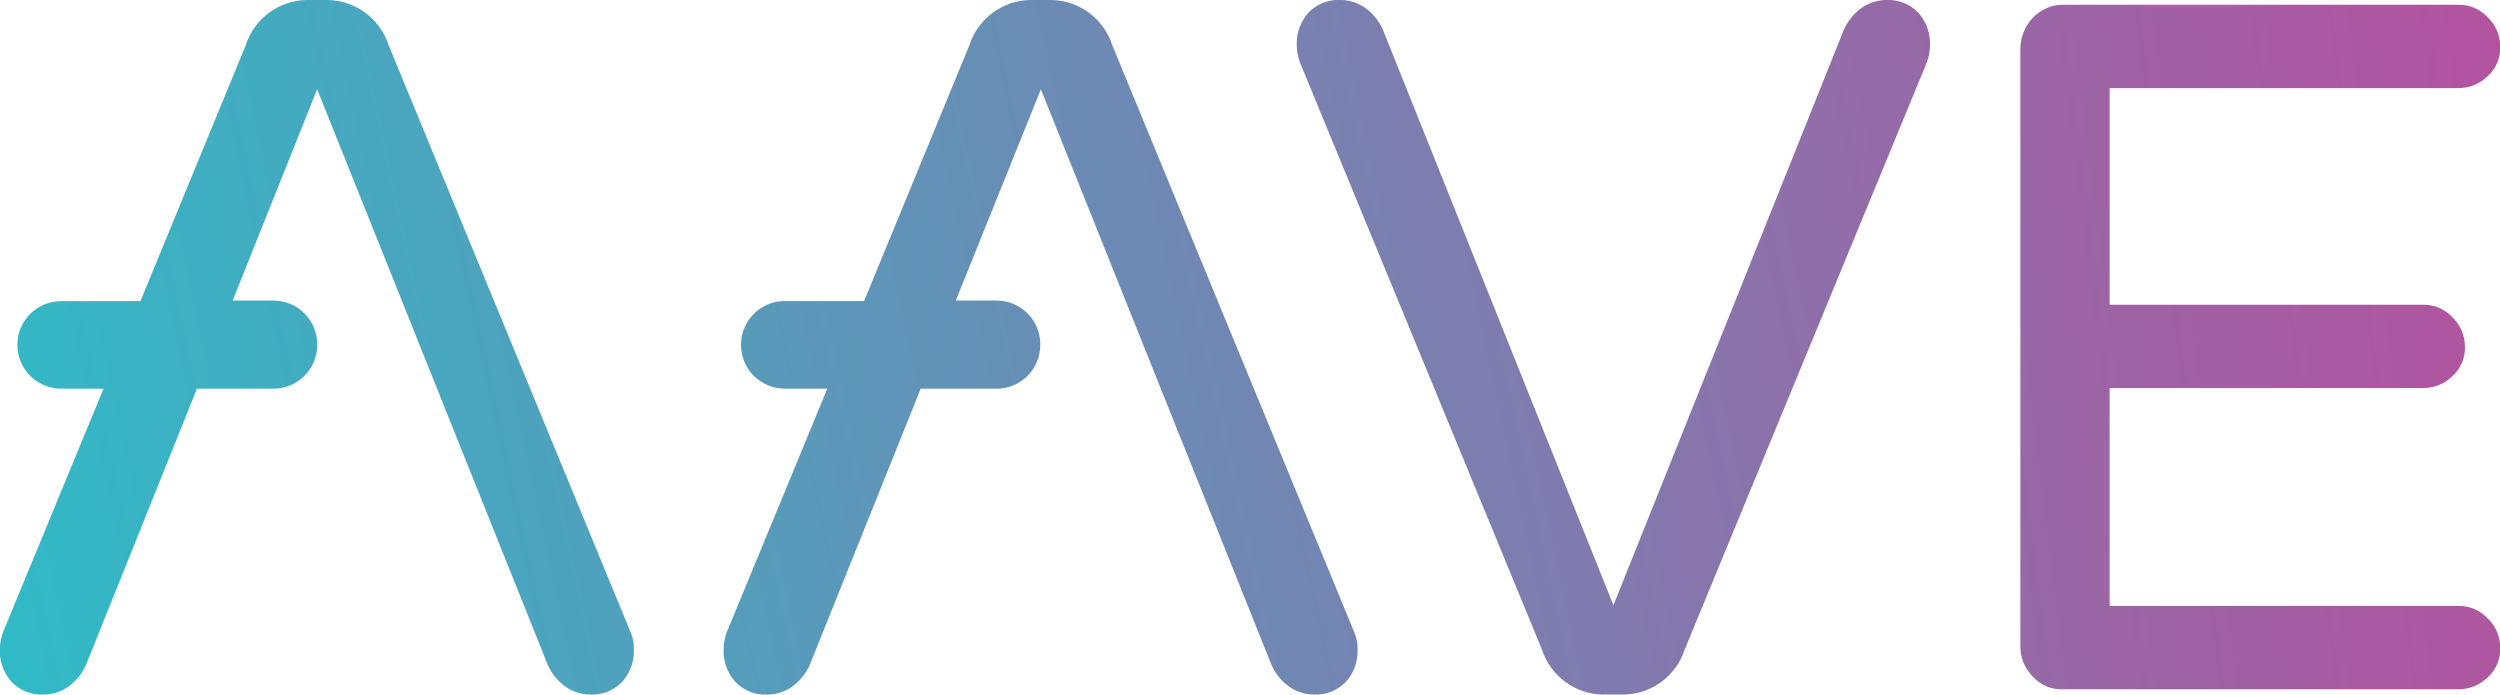
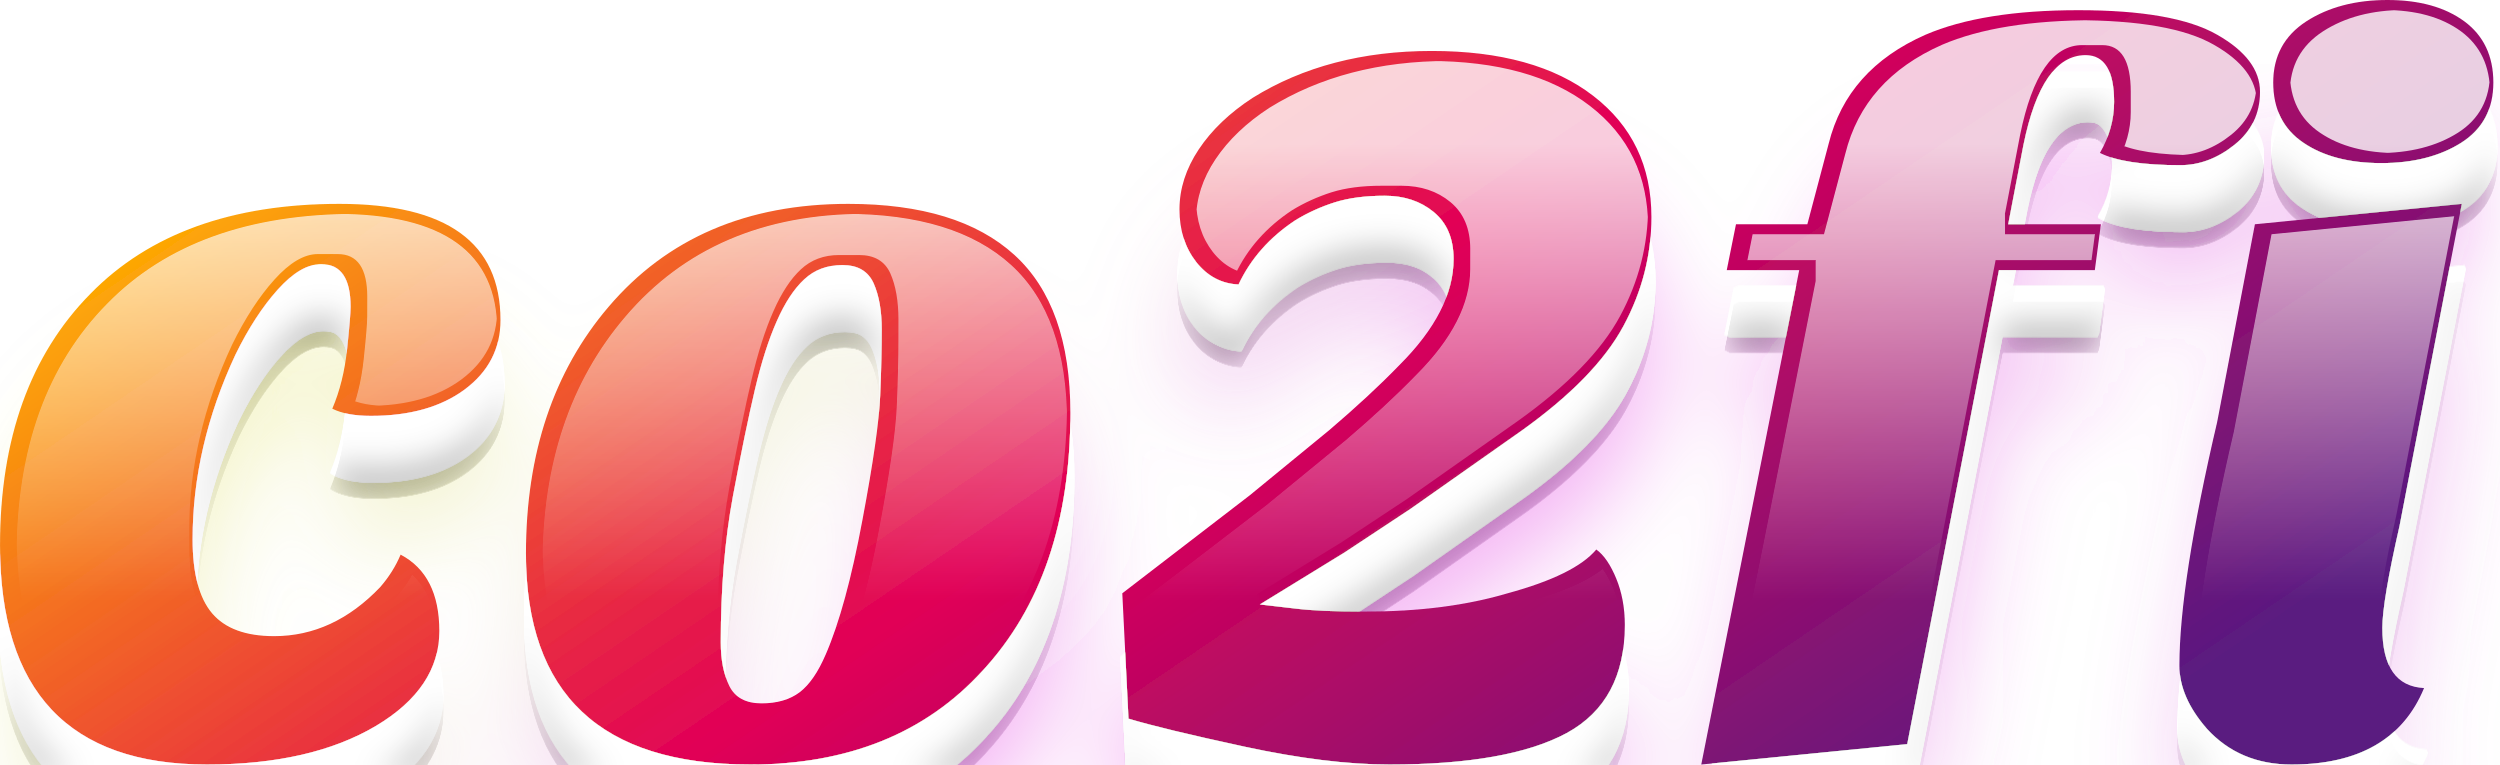
- <svg xmlns="http://www.w3.org/2000/svg" xmlns:xlink="http://www.w3.org/1999/xlink" width="71.989" height="20" data-name="Group 13859" viewBox="0 0 71.989 20">
+ <svg xmlns="http://www.w3.org/2000/svg" style="background:0 0" preserveAspectRatio="xMidYMid" viewBox="171.91 52.28 156.96 48">
  <defs>
-     <linearGradient id="a" x1="-1.999" x2="1.962" y1="1.034" y2=".112" gradientUnits="objectBoundingBox">
-       <stop offset="0" stop-color="#30bac6" />
-       <stop offset="1" stop-color="#b6509e" />
+     <linearGradient id="editing-shiny-gradient" x1=".043" x2=".957" y1=".297" y2=".703" gradientUnits="objectBoundingBox">
+       <stop offset="0" stop-color="#ffb200" />
+       <stop offset=".5" stop-color="#e10057" />
+       <stop offset="1" stop-color="#5A1A80" />
    </linearGradient>
-     <linearGradient id="b" x1="-4.048" x2="1.181" y1="1.315" y2=".379" xlink:href="#a" />
-     <linearGradient id="c" x1="-1.123" x2="2.834" y1=".926" y2=".004" xlink:href="#a" />
-     <linearGradient id="d" x1="-.051" x2="3.906" y1=".677" y2="-.246" xlink:href="#a" />
+     <linearGradient id="editing-shiny-gradient2" x1="0" x2="0" y1="0" y2="1">
+       <stop offset=".2" stop-color="#fff" stop-opacity=".8" />
+       <stop offset=".8" stop-color="#fff" stop-opacity="0" />
+     </linearGradient>
+     <filter id="editing-shiny2" x="-100%" y="-100%" width="300%" height="300%">
+       <feMorphology radius="2" />
+     </filter>
+     <filter id="editing-shiny" x="-100%" y="-100%" width="300%" height="300%">
+       <feFlood flood-color="#fff" result="flood" />
+       <feConvolveMatrix in="SourceGraphic" result="conv" order="8,8" divisor="1" kernelMatrix="0 0 0 0 0 0 0 0 0 0 0 1 1 0 0 0 0 0 0 1 1 0 0 0 0 0 1 0 0 1 0 0 0 0 1 0 0 1 0 0 0 1 0 0 0 0 1 0 0 1 1 0 0 1 1 0 0 0 0 1 1 0 0 0" />
+       <feOffset dy="4" in="conv" result="offset" />
+       <feComposite operator="in" in="flood" in2="offset" result="comp" />
+       <feGaussianBlur in="offset" stdDeviation="3" result="shadow" />
+       <feColorMatrix in="shadow" values="0.7 0 0 0 0 0 0.7 0 0 0 0 0 0.7 0 0 0 0 0 0.3 0" result="dark-shadow" />
+       <feOffset dy="4" in="dark-shadow" result="offset-shadow" />
+       <feOffset dy="2" in="conv" result="offset-2" />
+       <feComposite operator="out" in="offset" in2="offset-2" result="edge-diff" />
+       <feGaussianBlur in="edge-diff" stdDeviation="1" result="edge-blur" />
+       <feColorMatrix in="edge-blur" result="edge-shadow" values="0 0 0 0 0 0 0 0 0 0 0 0 0 0 0 0 0 0 0.5 0" />
+       <feComposite operator="in" in="edge-shadow" in2="offset" result="edge-shadow-in" />
+       <feOffset dy="1" in="edge-shadow-in" result="edge-shadow-final" />
+       <feMerge result="out">
+         <feMergeNode in="offset-shadow" />
+         <feMergeNode in="comp" />
+         <feMergeNode in="edge-shadow-final" />
+         <feMergeNode in="SourceGraphic" />
+       </feMerge>
+     </filter>
  </defs>
-   <g data-name="Group 10477">
-     <g data-name="Aave Logo Colored">
-       <g data-name="Group 4051">
-         <path fill="url(#a)" d="M227.16 18.7l-6.974-16.918a1.487 1.487 0 01-.086-.48 1.326 1.326 0 01.343-.943 1.2 1.2 0 01.925-.36 1.25 1.25 0 01.72.24 1.526 1.526 0 01.5.634l6.632 16.555L235.848.874a1.525 1.525 0 01.5-.634 1.25 1.25 0 01.72-.24 1.2 1.2 0 01.925.36 1.326 1.326 0 01.343.943 1.487 1.487 0 01-.086.48L231.273 18.7a1.876 1.876 0 01-1.748 1.3h-.617a1.876 1.876 0 01-1.748-1.3z" data-name="Path 2431" transform="translate(-182.76)" />
-         <path fill="url(#b)" d="M342.06 20.149a1.24 1.24 0 01-.36-.908V2.1a1.308 1.308 0 01.36-.925 1.19 1.19 0 01.908-.375H354.3a1.125 1.125 0 01.857.36 1.152 1.152 0 01.36.857 1.089 1.089 0 01-.36.84 1.2 1.2 0 01-.857.343h-10.029v6.238h9.014a1.126 1.126 0 01.857.36 1.18 1.18 0 01.36.857 1.089 1.089 0 01-.36.84 1.2 1.2 0 01-.857.343h-9.014v6.273H354.3a1.125 1.125 0 01.857.36 1.152 1.152 0 01.36.857 1.089 1.089 0 01-.36.84 1.2 1.2 0 01-.857.343h-11.332a1.12 1.12 0 01-.908-.362z" data-name="Path 2432" transform="translate(-283.523 -.663)" />
-         <path fill="url(#c)" d="M141.964 18.218L134.99 1.3a1.876 1.876 0 00-1.748-1.3h-.617a1.876 1.876 0 00-1.748 1.3l-3.033 7.369h-2.3a1.258 1.258 0 00-1.244 1.254v.017a1.258 1.258 0 001.251 1.251h1.234l-2.9 7.027a1.487 1.487 0 00-.086.48 1.325 1.325 0 00.343.943 1.2 1.2 0 00.925.36 1.25 1.25 0 00.72-.24 1.525 1.525 0 00.5-.634l3.187-7.935h2.193a1.258 1.258 0 001.251-1.251v-.035a1.258 1.258 0 00-1.251-1.251h-1.182l2.45-6.084 6.632 16.555a1.526 1.526 0 00.5.634 1.25 1.25 0 00.72.24 1.2 1.2 0 00.925-.36 1.325 1.325 0 00.343-.943 1.136 1.136 0 00-.091-.479z" data-name="Path 2433" transform="translate(-102.962)" />
-         <path fill="url(#d)" d="M20.364 18.218L13.39 1.3A1.876 1.876 0 0011.642 0h-.617a1.876 1.876 0 00-1.748 1.3L6.244 8.672h-2.3A1.258 1.258 0 002.7 9.923v.017a1.258 1.258 0 001.251 1.251h1.231l-2.9 7.027a1.487 1.487 0 00-.086.48 1.325 1.325 0 00.343.943 1.2 1.2 0 00.925.36 1.25 1.25 0 00.72-.24 1.525 1.525 0 00.5-.634l3.187-7.935h2.211a1.258 1.258 0 001.252-1.252v-.034a1.258 1.258 0 00-1.251-1.251H8.9l2.433-6.084 6.632 16.555a1.525 1.525 0 00.5.634 1.25 1.25 0 00.72.24 1.2 1.2 0 00.925-.36 1.325 1.325 0 00.343-.943 1.137 1.137 0 00-.089-.479z" data-name="Path 2434" transform="translate(-2.2)" />
-       </g>
-     </g>
+   <g filter="url(#editing-shiny)">
+     <path d="M32.51-26.62q0 2.68-2.24 4.35-2.24 1.66-5.89 1.66-1.53 0-2.43-.45.71-1.66.93-3.74.22-2.08.22-2.66 0-2.68-1.85-2.68-1.28 0-2.72 1.6-1.44 1.6-2.66 4.09-2.69 5.76-2.69 11.59 0 3.2 1.22 4.64 1.22 1.44 3.9 1.44 3.72 0 6.66-3.08.83-.96 1.28-2.04 2.43 1.28 2.43 4.8 0 3.58-3.97 5.95-4.09 2.43-10.62 2.43-12.99 0-12.99-13.76 0-10.05 5.69-15.81 5.51-5.63 15.62-5.63t10.11 7.3zm15.68 27.9q-14.08 0-14.08-13.25 0-9.41 5.19-15.49 5.5-6.46 15.04-6.46 6.91 0 10.43 3.2 3.52 3.2 3.52 9.92 0 10.24-5.51 16.19-5.37 5.89-14.59 5.89zm1.67-27.84q-.77 1.73-1.38 4.32-.61 2.59-1.38 6.69-.76 4.09-.76 9.15 0 1.66.54 2.75t2.02 1.09q1.47 0 2.4-.7.92-.71 1.63-2.37 1.28-2.95 2.3-8.42 1.03-5.47 1.12-7.84.1-2.37.1-4.13 0-1.76-.51-2.91-.52-1.15-1.96-1.15t-2.4.9q-.96.89-1.72 2.62zM71.94-1.6l-.39-7.87 8-6.15 4.99-4.09q2.56-2.18 4.42-4.1 3.39-3.39 3.39-6.65 0-1.92-1.25-2.95-1.24-1.02-3.07-1.02-1.82 0-3.13.41-1.32.42-2.47 1.12-2.43 1.6-3.58 4.04-1.6-.07-2.66-1.41-1.05-1.35-1.05-3.3 0-1.95 1.21-3.77 1.22-1.83 3.39-3.24 4.74-2.94 11.24-2.94 6.49 0 10.14 2.82 3.65 2.81 3.65 7.61 0 3.59-1.76 6.85t-6.43 6.59l-6.92 4.87-4.16 2.75-5.31 3.26 2.24.26q1.54.19 4.23.19 2.68 0 4.92-.29 2.24-.29 4.16-.86 4.23-1.15 5.57-2.75.71.51 1.25 1.82t.54 2.91q0 4.8-3.64 6.79-3.65 1.98-11.14 1.98-3.9 0-9.09-1.12-5.18-1.12-7.29-1.76zm60.99-35.52q.89-1.54.89-3.2 0-2.94-1.79-2.94-2.75 0-3.9 5.63l-.96 4.99h5.82l-.38 2.88h-6.02L120.83 0 107.9 1.28l6.15-31.04h-4.55l.58-2.88h4.48l1.34-5.06q1.16-4.67 6.08-6.84 3.59-1.54 9.6-1.54 6.02 0 8.71 1.54 2.69 1.53 2.69 3.58t-1.6 3.33q-1.6 1.28-3.4 1.28-3.52 0-5.05-.77zm20.35 33.6q-1.98 4.8-8.32 4.8-3.26 0-5.31-2.24-1.73-1.98-1.73-3.97 0-5.18 2.37-15.29l2.37-12.42 12.99-1.28-3.91 20.22q-1.08 4.74-1.08 6.4 0 3.65 2.62 3.78zm-9.47-38.02q0-2.49 2.08-3.84 2.08-1.34 5.09-1.34 3 0 4.83 1.34 1.82 1.35 1.82 3.84 0 2.5-2.01 3.78-2.02 1.28-5.03 1.28-3.01 0-4.89-1.28-1.89-1.28-1.89-3.78z" fill="url(#editing-shiny-gradient)" transform="translate(170.822 99)" />
  </g>
+   <g filter="url(#editing-shiny2)">
+     <path d="M32.51-26.62q0 2.68-2.24 4.35-2.24 1.66-5.89 1.66-1.53 0-2.43-.45.71-1.66.93-3.74.22-2.08.22-2.66 0-2.68-1.85-2.68-1.28 0-2.72 1.6-1.44 1.6-2.66 4.09-2.69 5.76-2.69 11.59 0 3.2 1.22 4.64 1.22 1.44 3.9 1.44 3.72 0 6.66-3.08.83-.96 1.28-2.04 2.43 1.28 2.43 4.8 0 3.58-3.97 5.95-4.09 2.43-10.62 2.43-12.99 0-12.99-13.76 0-10.05 5.69-15.81 5.51-5.63 15.62-5.63t10.11 7.3zm15.68 27.9q-14.08 0-14.08-13.25 0-9.41 5.19-15.49 5.5-6.46 15.04-6.46 6.91 0 10.43 3.2 3.52 3.2 3.52 9.92 0 10.24-5.51 16.19-5.37 5.89-14.59 5.89zm1.67-27.84q-.77 1.73-1.38 4.32-.61 2.59-1.38 6.69-.76 4.09-.76 9.15 0 1.66.54 2.75t2.02 1.09q1.47 0 2.4-.7.92-.71 1.63-2.37 1.28-2.95 2.3-8.42 1.03-5.47 1.12-7.84.1-2.37.1-4.13 0-1.76-.51-2.91-.52-1.15-1.96-1.15t-2.4.9q-.96.89-1.72 2.62zM71.94-1.6l-.39-7.87 8-6.15 4.99-4.09q2.56-2.18 4.42-4.1 3.39-3.39 3.39-6.65 0-1.92-1.25-2.95-1.24-1.02-3.07-1.02-1.82 0-3.13.41-1.32.42-2.47 1.12-2.43 1.6-3.58 4.04-1.6-.07-2.66-1.41-1.05-1.35-1.05-3.3 0-1.95 1.21-3.77 1.22-1.83 3.39-3.24 4.74-2.94 11.24-2.94 6.49 0 10.14 2.82 3.65 2.81 3.65 7.61 0 3.59-1.76 6.85t-6.43 6.59l-6.92 4.87-4.16 2.75-5.31 3.26 2.24.26q1.54.19 4.23.19 2.68 0 4.92-.29 2.24-.29 4.16-.86 4.23-1.15 5.57-2.75.71.51 1.25 1.82t.54 2.91q0 4.8-3.64 6.79-3.65 1.98-11.14 1.98-3.9 0-9.09-1.12-5.18-1.12-7.29-1.76zm60.99-35.52q.89-1.54.89-3.2 0-2.94-1.79-2.94-2.75 0-3.9 5.63l-.96 4.99h5.82l-.38 2.88h-6.02L120.83 0 107.9 1.28l6.15-31.04h-4.55l.58-2.88h4.48l1.34-5.06q1.16-4.67 6.08-6.84 3.59-1.54 9.6-1.54 6.02 0 8.71 1.54 2.69 1.53 2.69 3.58t-1.6 3.33q-1.6 1.28-3.4 1.28-3.52 0-5.05-.77zm20.35 33.6q-1.98 4.8-8.32 4.8-3.26 0-5.31-2.24-1.73-1.98-1.73-3.97 0-5.18 2.37-15.29l2.37-12.42 12.99-1.28-3.91 20.22q-1.08 4.74-1.08 6.4 0 3.65 2.62 3.78zm-9.47-38.02q0-2.49 2.08-3.84 2.08-1.34 5.09-1.34 3 0 4.83 1.34 1.82 1.35 1.82 3.84 0 2.5-2.01 3.78-2.02 1.28-5.03 1.28-3.01 0-4.89-1.28-1.89-1.28-1.89-3.78z" fill="url(#editing-shiny-gradient2)" transform="translate(171.24 99)" />
+   </g>
+   <style />
</svg>
